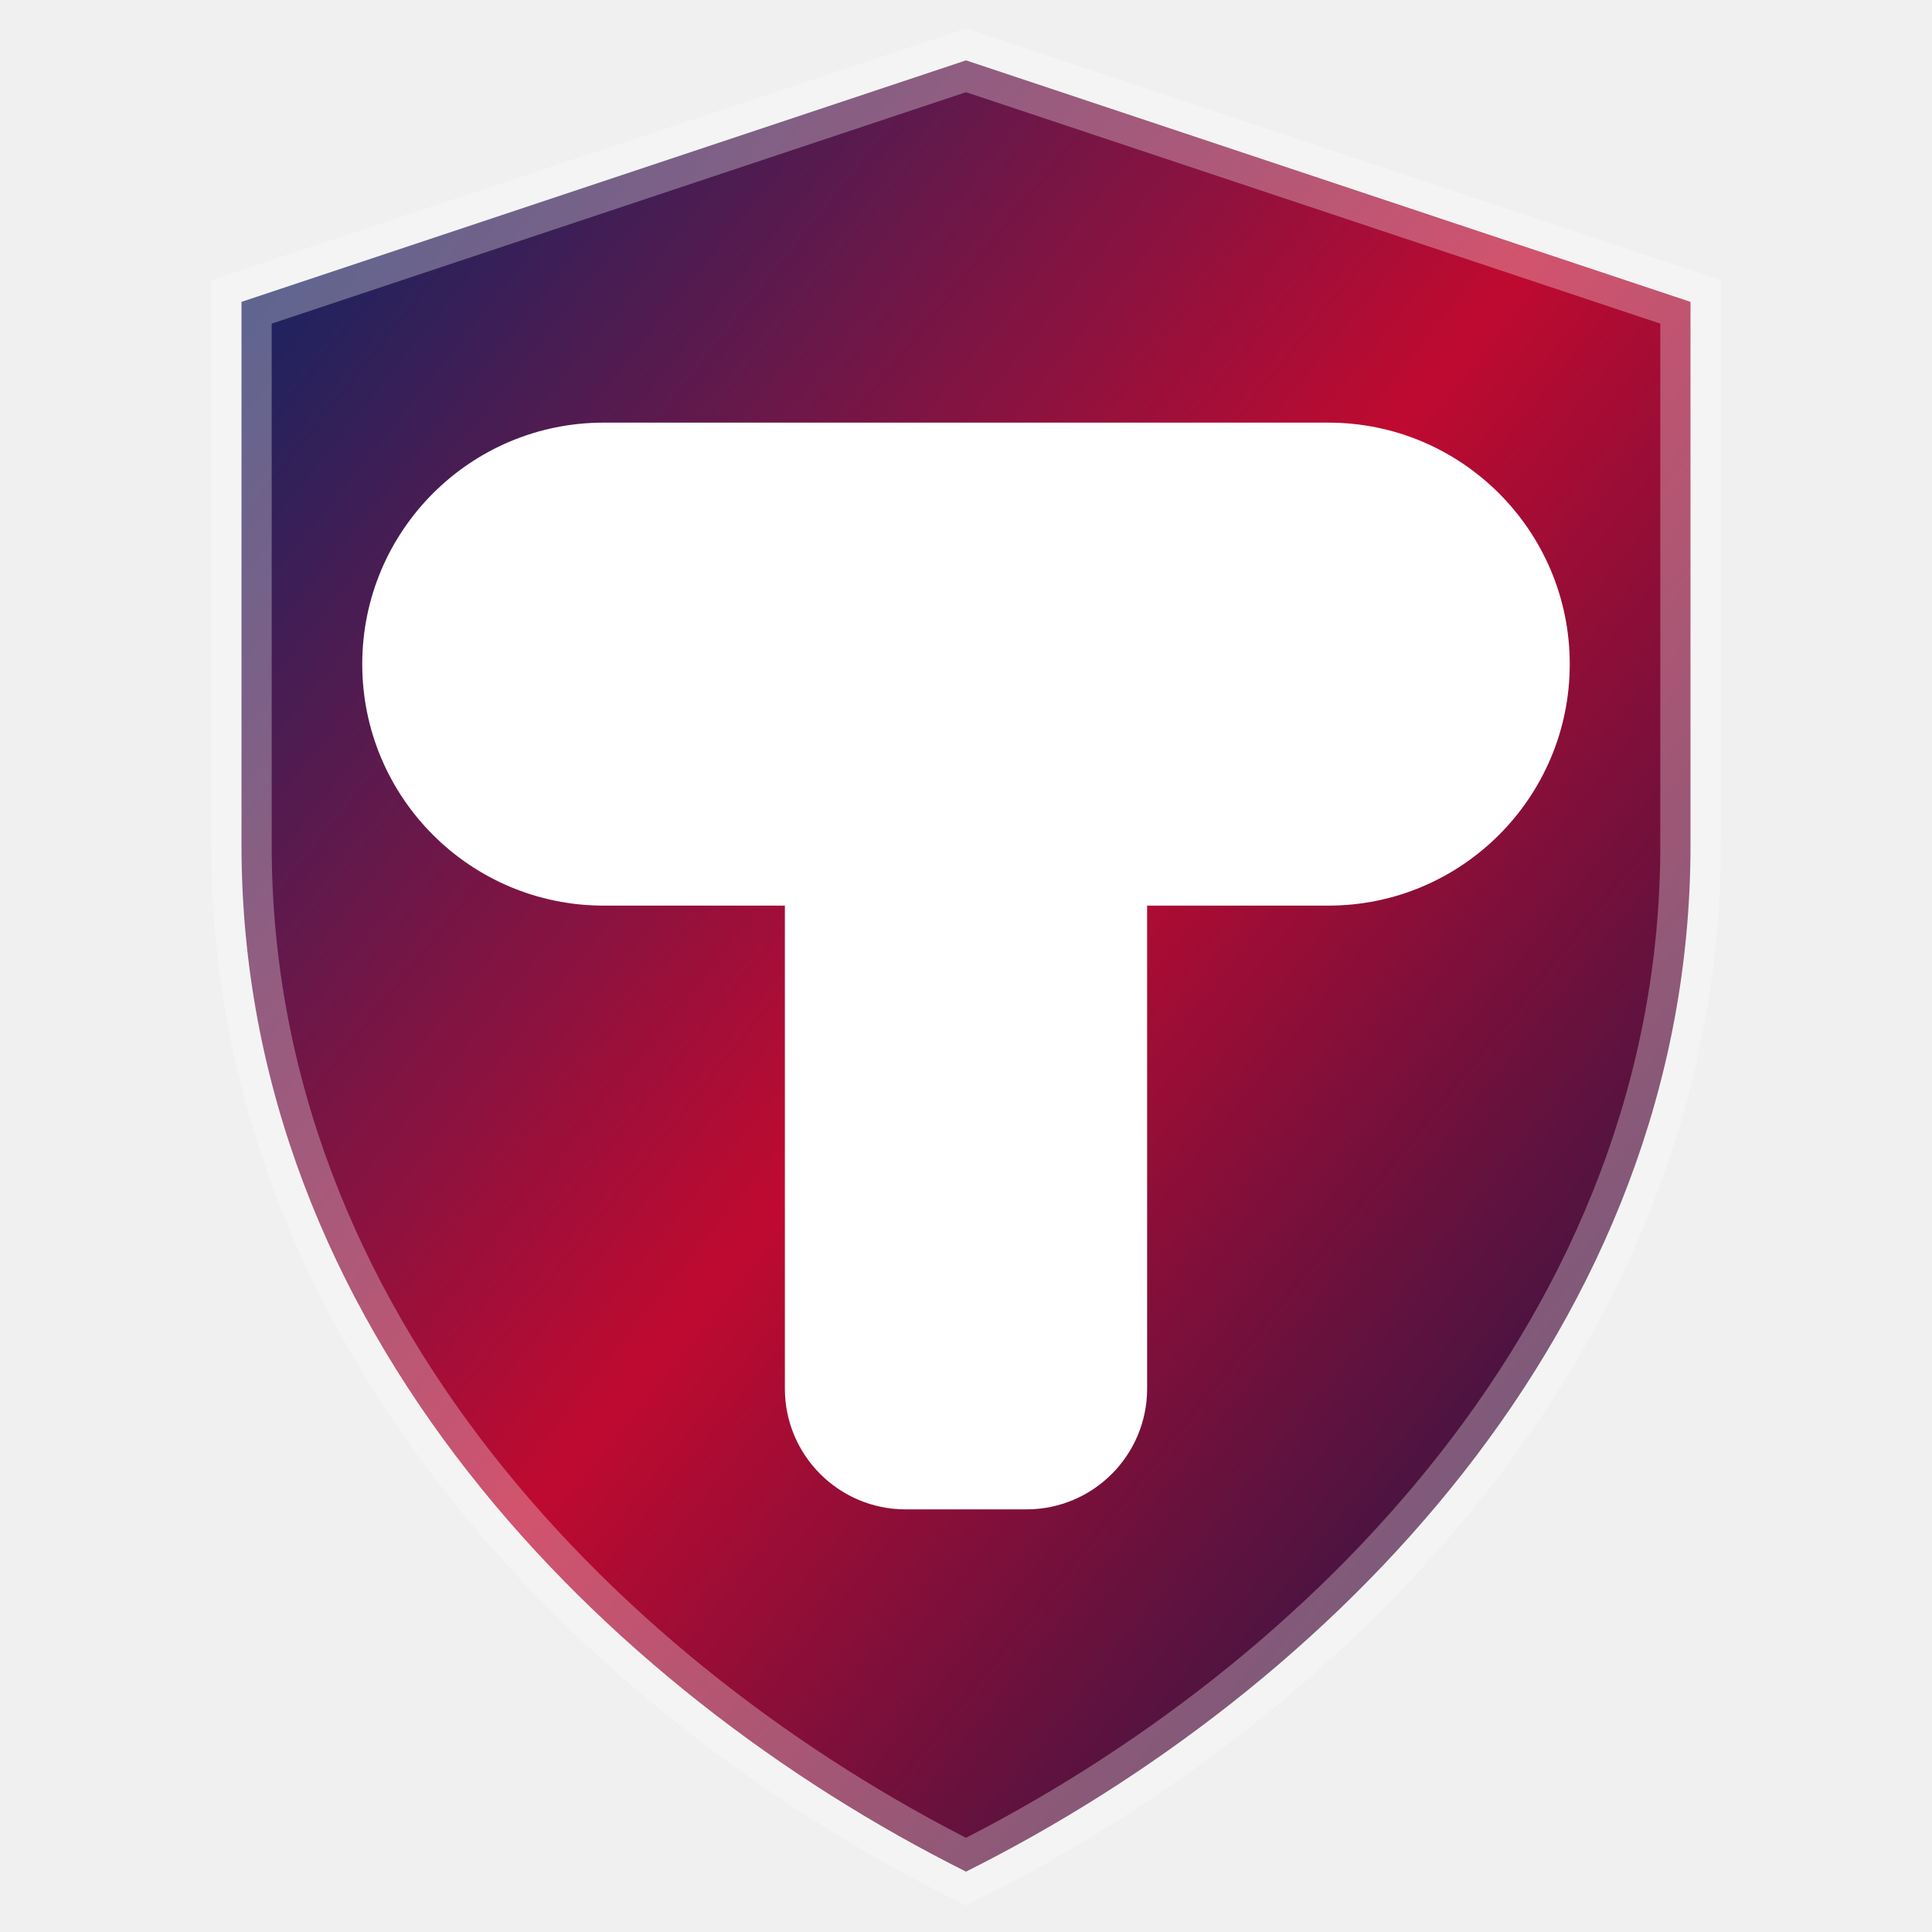
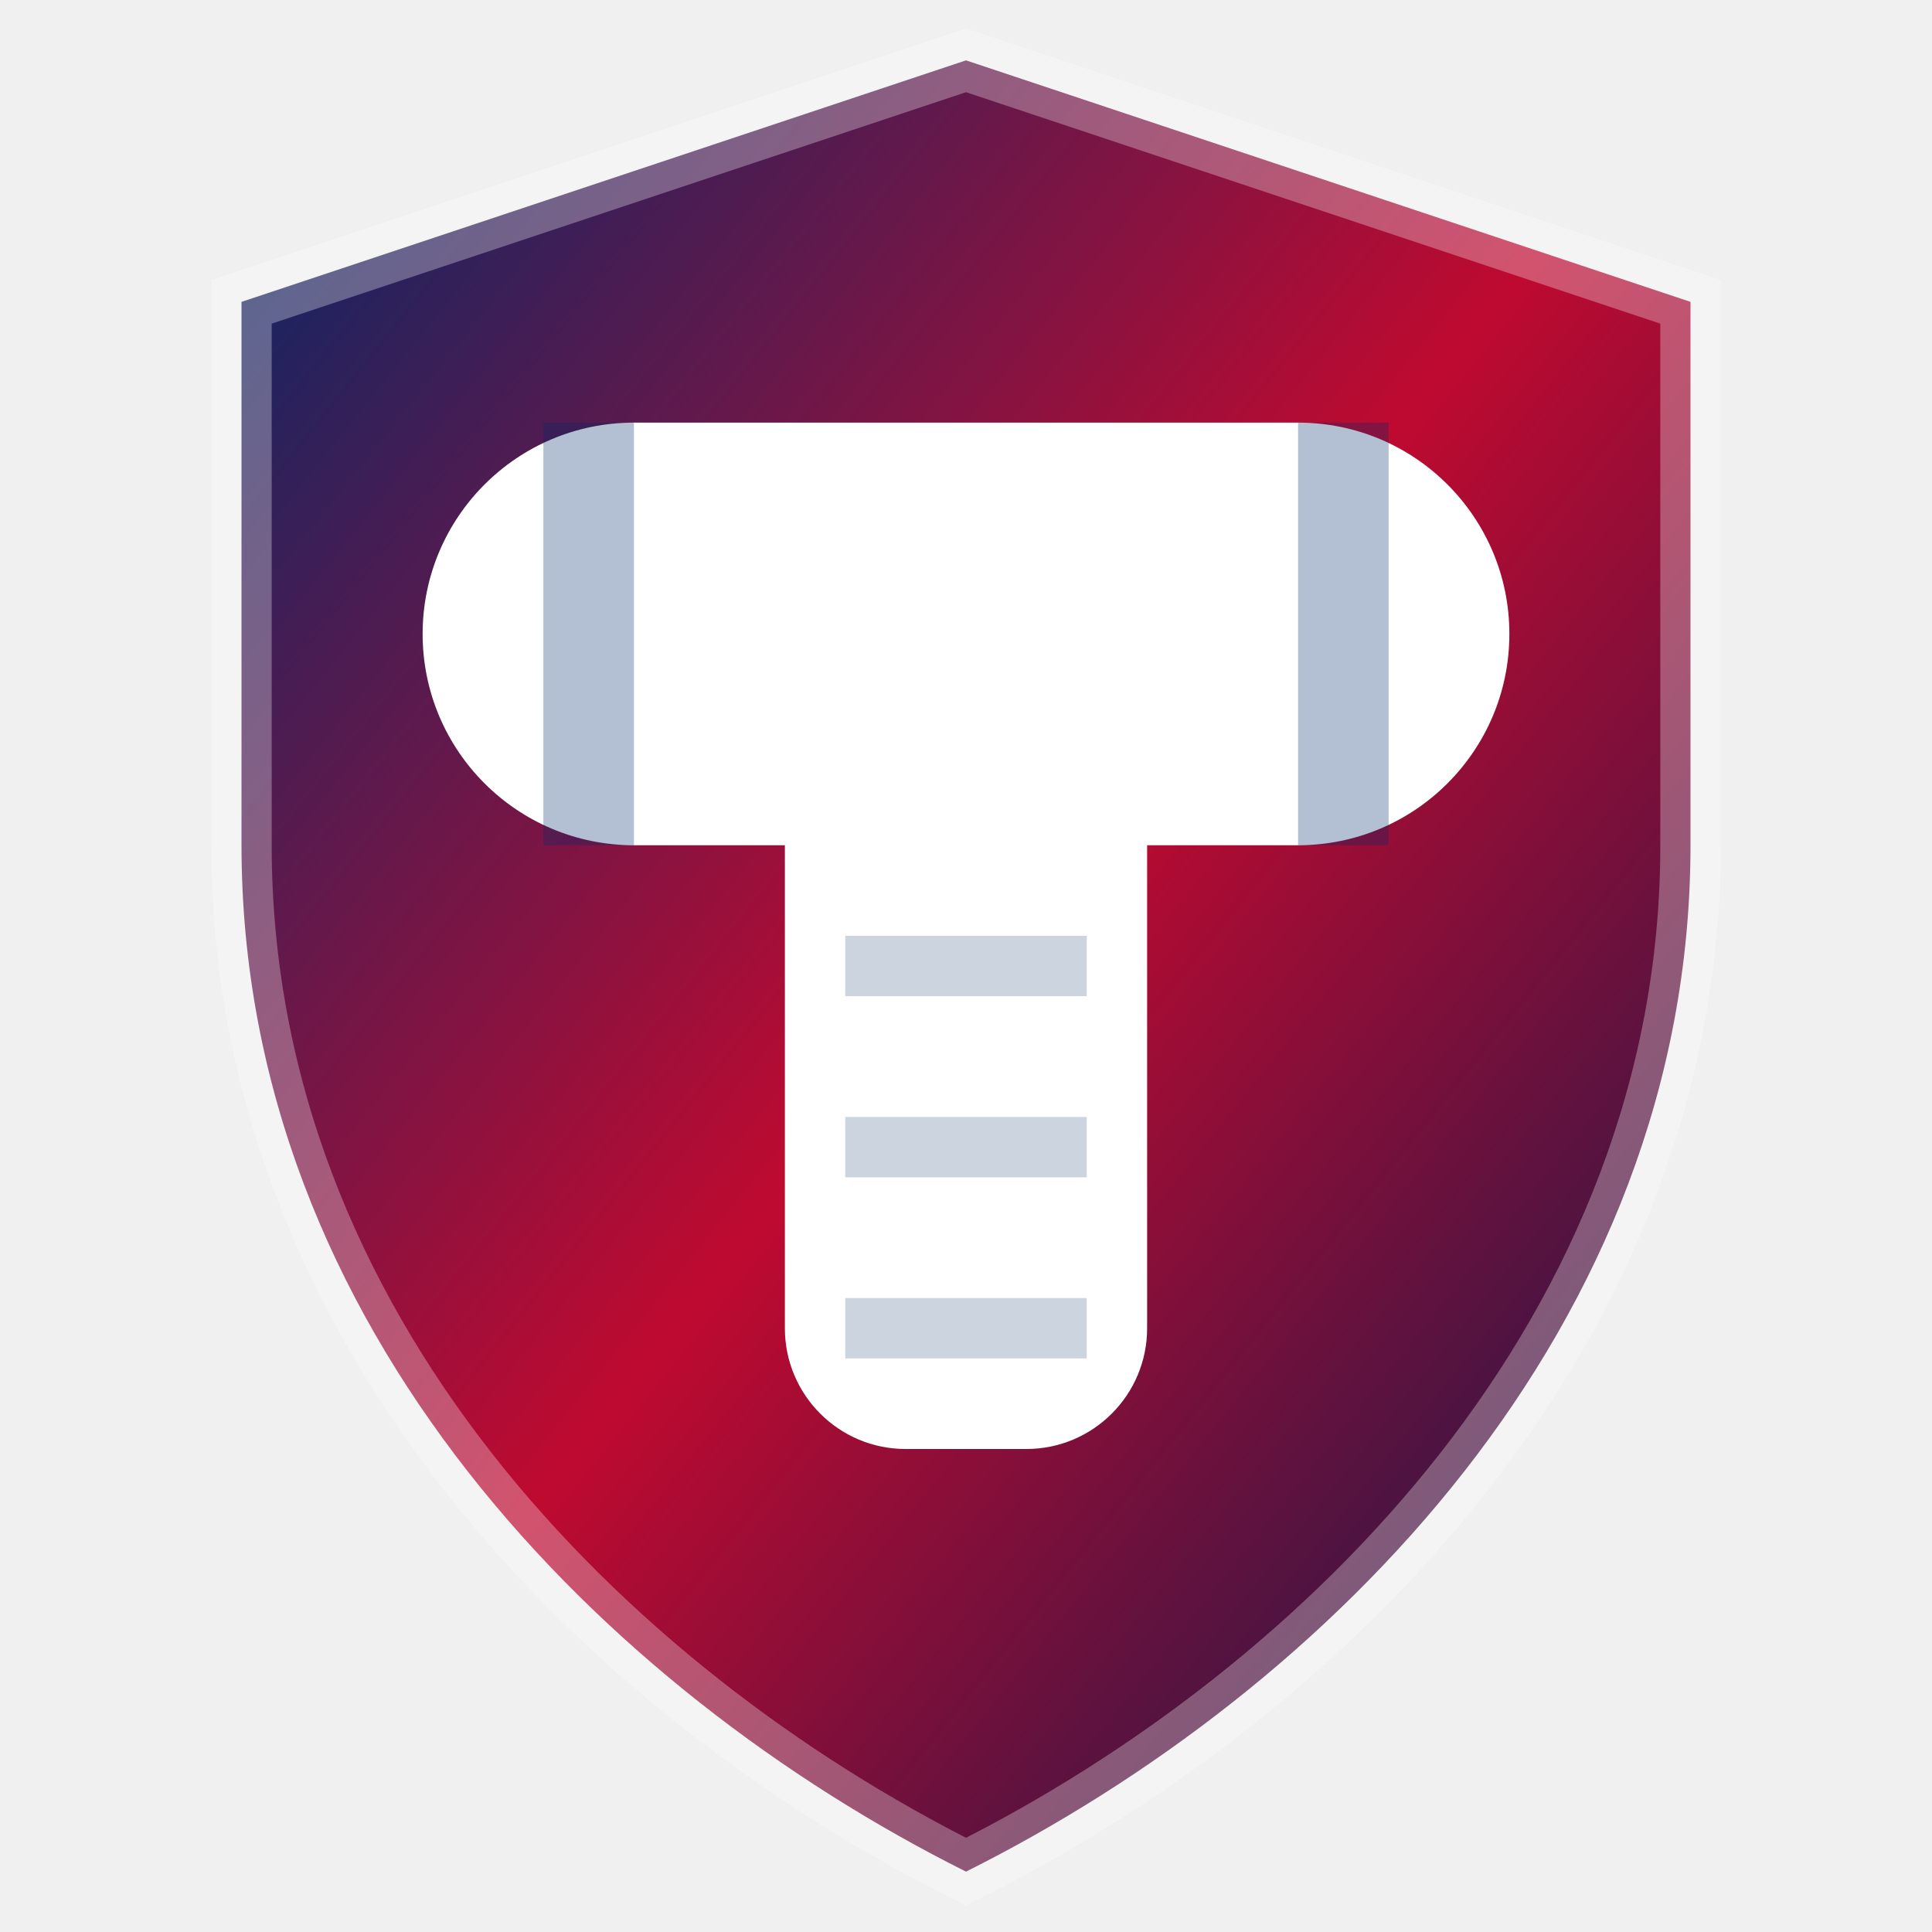
<svg xmlns="http://www.w3.org/2000/svg" viewBox="0 0 32 32">
  <defs>
    <linearGradient id="shieldGradient" x1="0%" y1="0%" x2="100%" y2="100%">
      <stop offset="0%" style="stop-color:#002868" />
      <stop offset="50%" style="stop-color:#BF0A30" />
      <stop offset="100%" style="stop-color:#001a4d" />
    </linearGradient>
  </defs>
  <path d="M16 1 L28 5 L28 14 C28 22 22 28 16 31 C10 28 4 22 4 14 L4 5 Z" fill="url(#shieldGradient)" />
  <path d="M16 1 L28 5 L28 14 C28 22 22 28 16 31 C10 28 4 22 4 14 L4 5 Z" fill="none" stroke="rgba(255,255,255,0.3)" stroke-width="1" />
  <g fill="#FFFFFF">
-     <rect x="6" y="7" width="20" height="8" rx="4" ry="4" />
-     <rect x="13" y="13" width="6" height="12" rx="2" />
+     <rect x="7" y="7" width="18" height="7" rx="3.5" ry="3.5" />
+     <rect x="9" y="7" width="1.5" height="7" fill="rgba(0,40,104,0.3)" />
+     <rect x="21.5" y="7" width="1.5" height="7" fill="rgba(0,40,104,0.3)" />
+     <rect x="13" y="12" width="6" height="12" rx="2" />
+     <line x1="14" y1="16" x2="18" y2="16" stroke="rgba(0,40,104,0.2)" stroke-width="1" />
+     <line x1="14" y1="19" x2="18" y2="19" stroke="rgba(0,40,104,0.2)" stroke-width="1" />
+     <line x1="14" y1="22" x2="18" y2="22" stroke="rgba(0,40,104,0.2)" stroke-width="1" />
  </g>
</svg>
